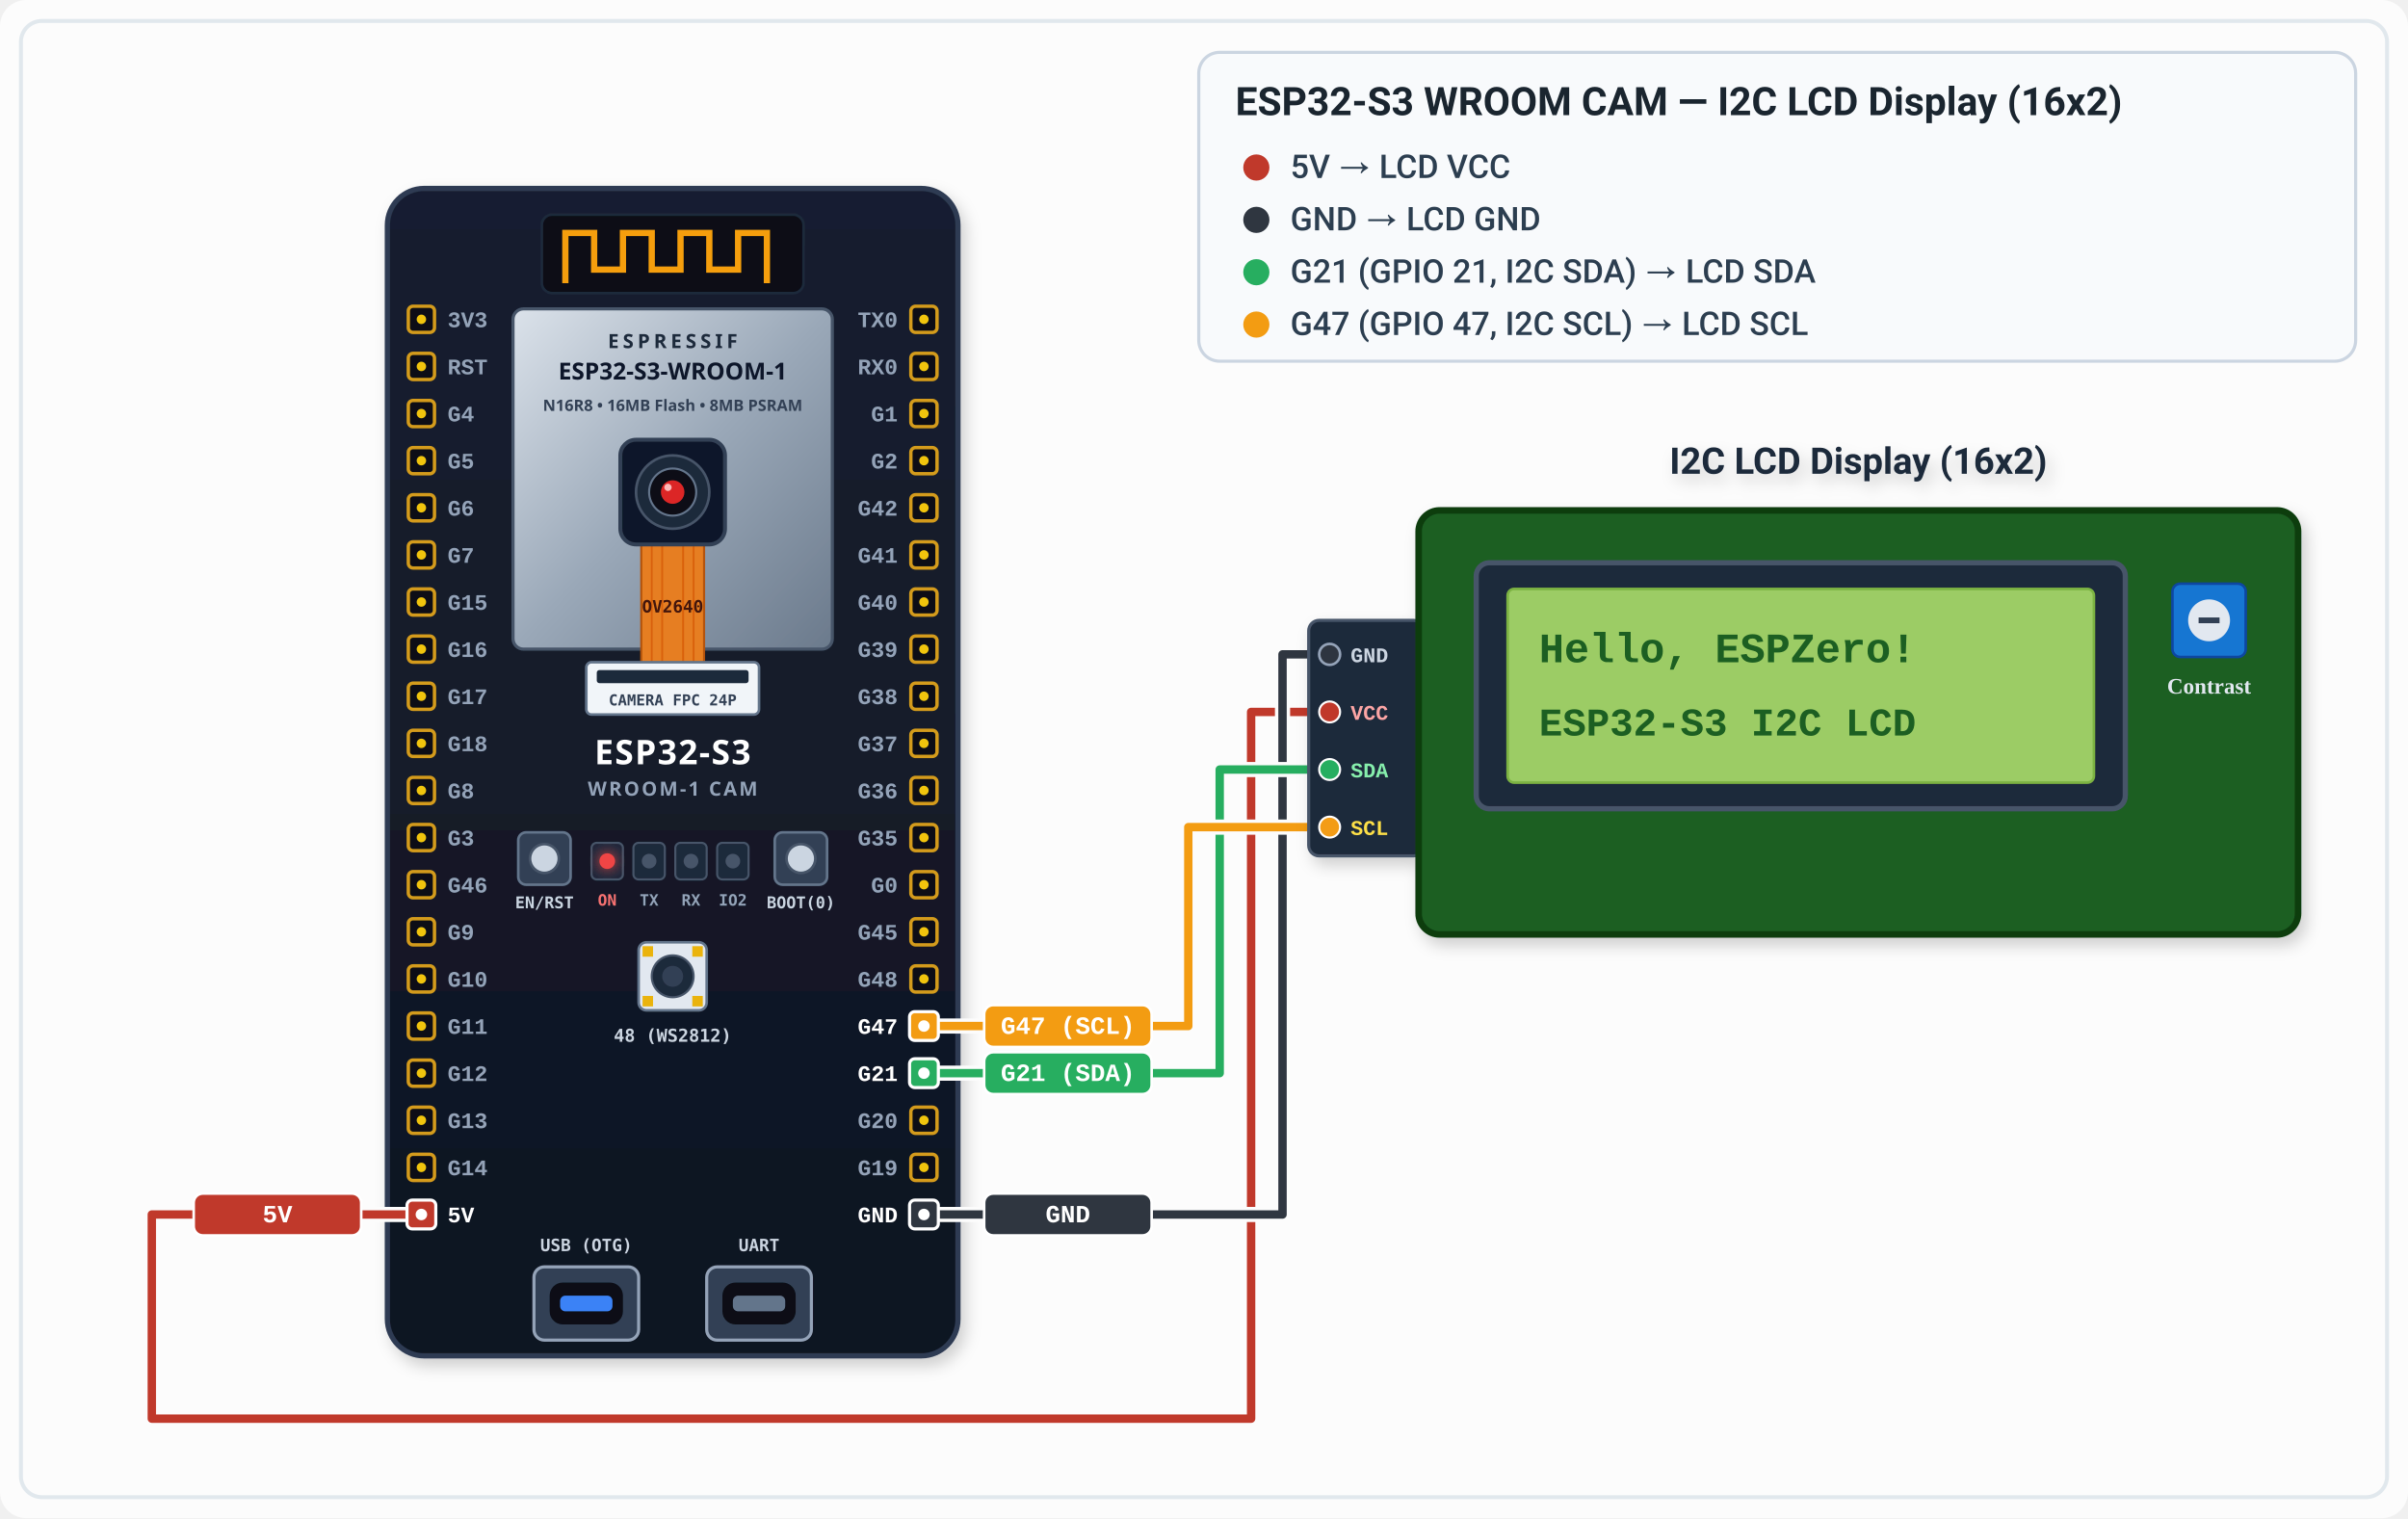
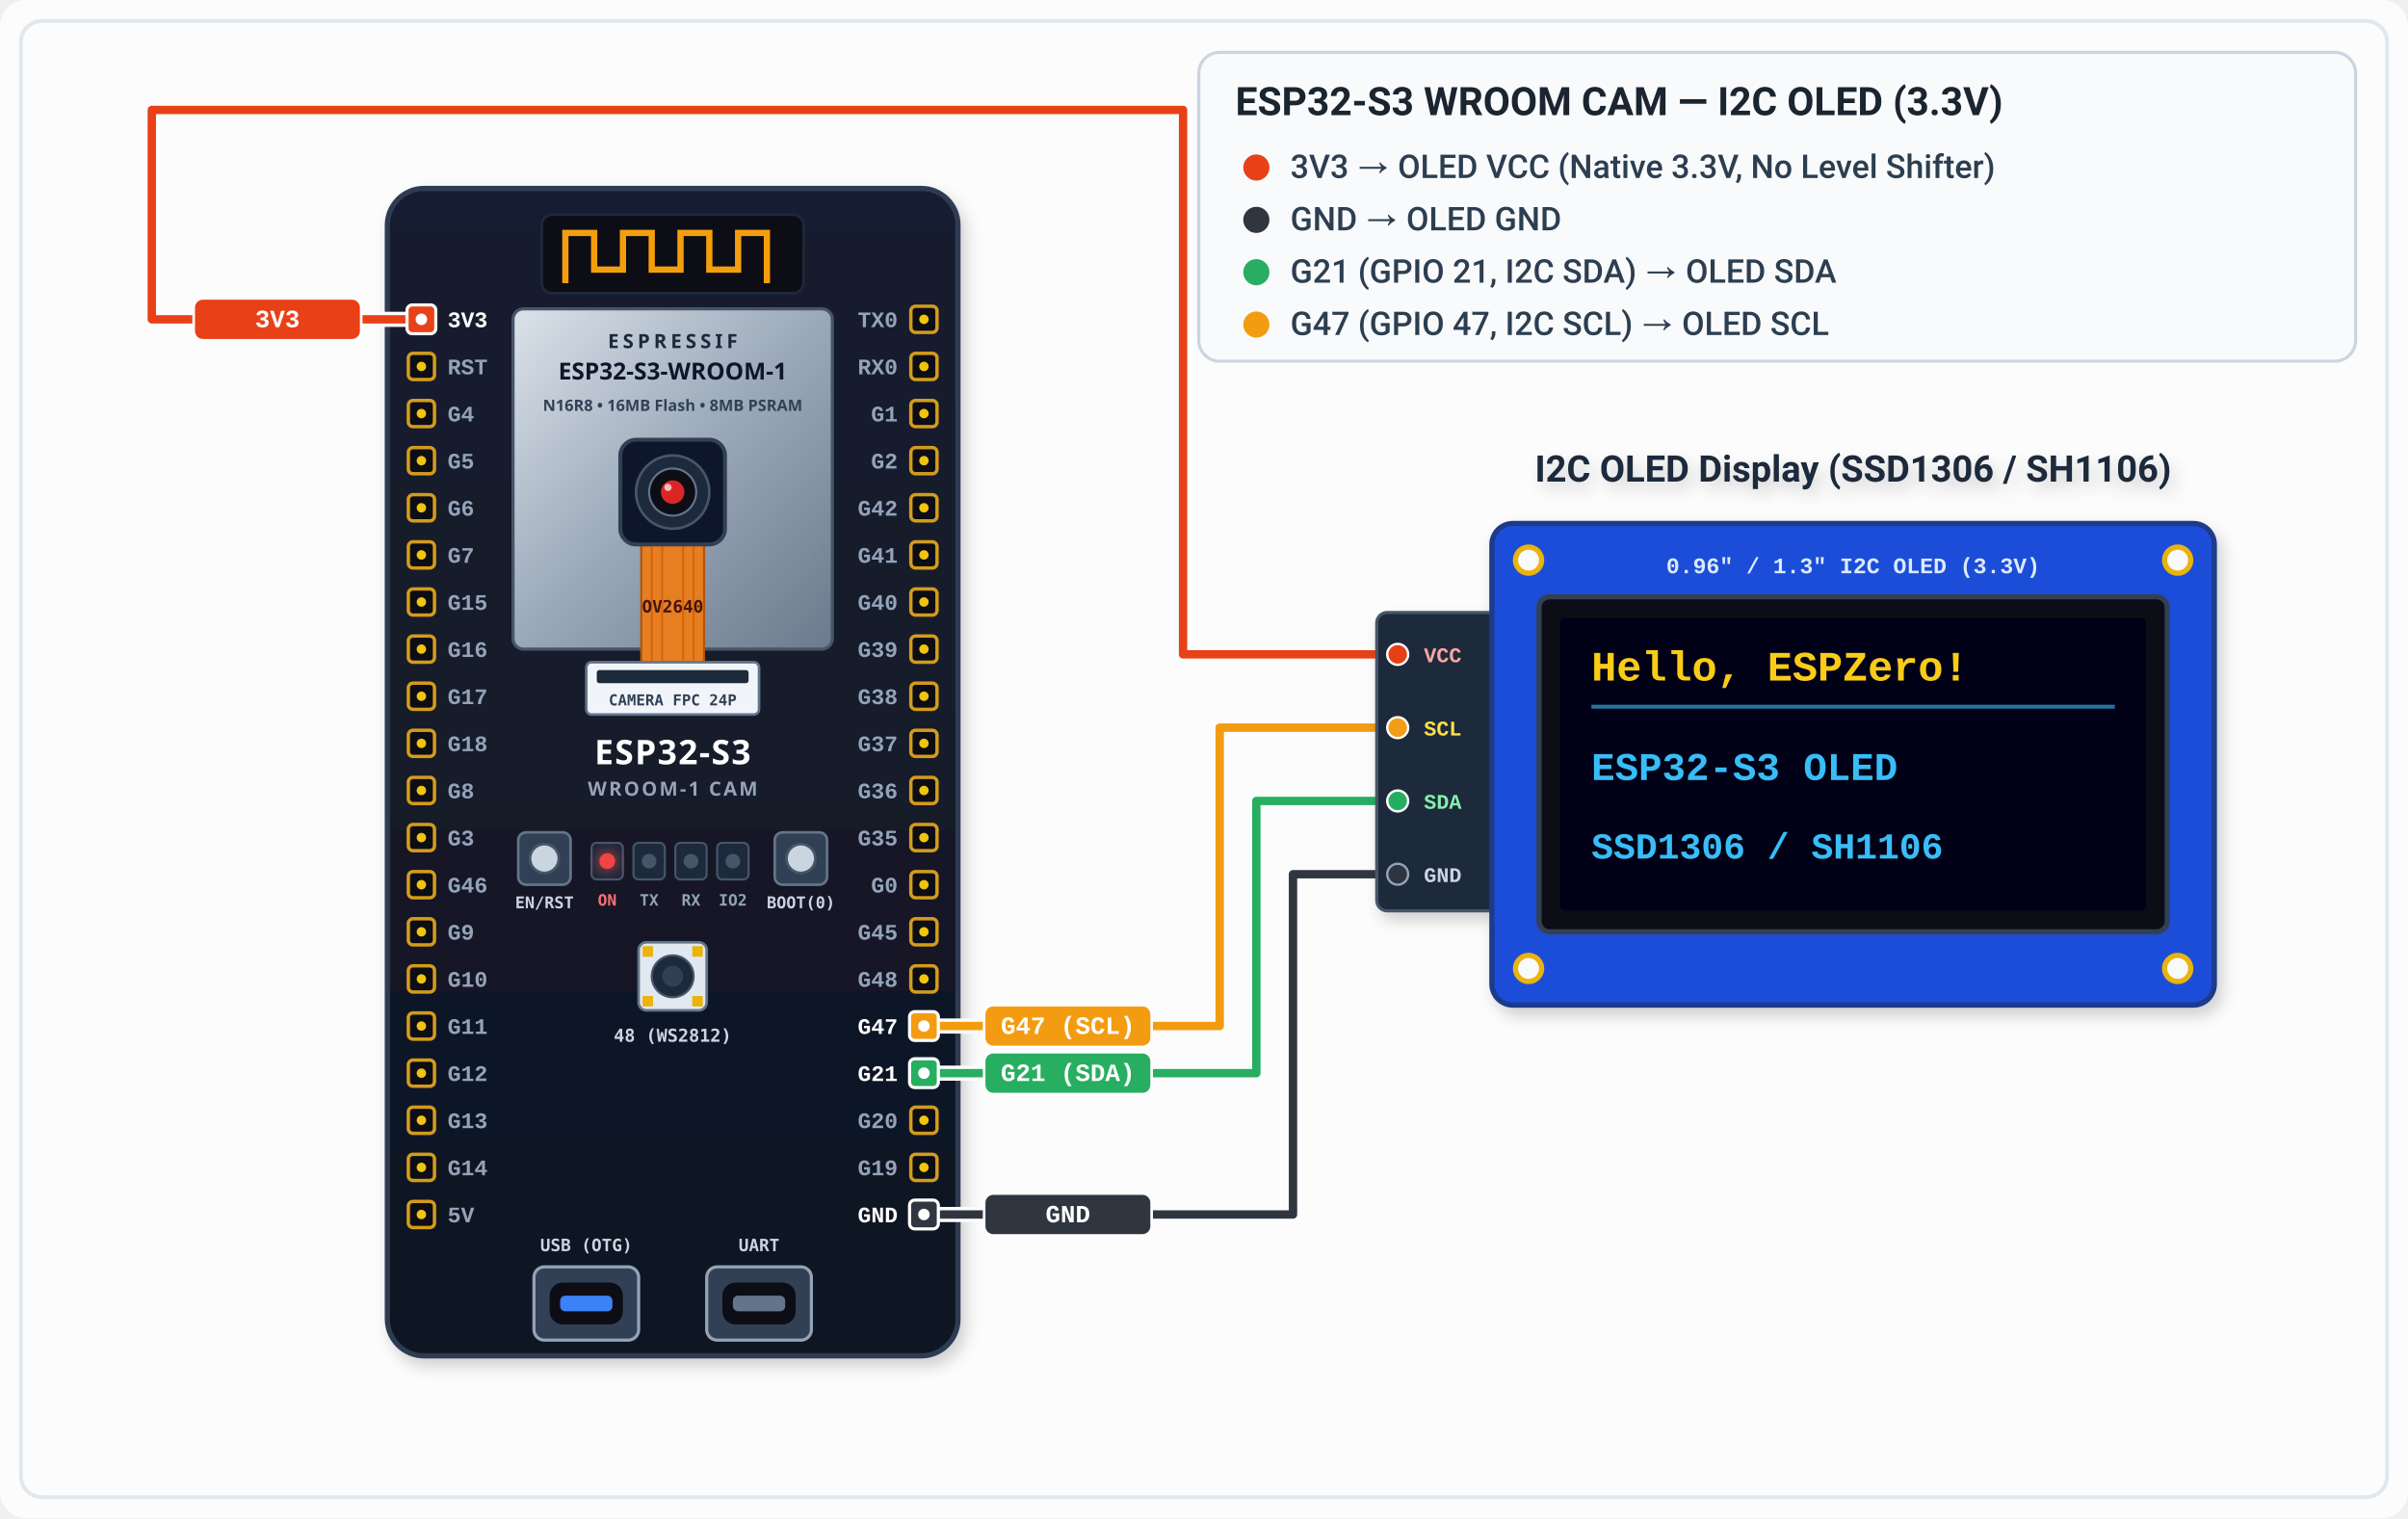
<svg xmlns="http://www.w3.org/2000/svg" viewBox="0 0 920 580" width="100%" height="100%">
  <defs>
    <style>
      .label { font-family: -apple-system, BlinkMacSystemFont, "Segoe UI", Roboto, "Malgun Gothic", Helvetica, Arial, sans-serif; font-size: 12.5px; fill: #2c3e50; font-weight: 500; }
      .title { font-family: -apple-system, BlinkMacSystemFont, "Segoe UI", Roboto, "Malgun Gothic", Helvetica, Arial, sans-serif; font-size: 15px; font-weight: 700; fill: #1a252f; }
      .comp-title { font-family: -apple-system, BlinkMacSystemFont, "Segoe UI", Roboto, "Malgun Gothic", Helvetica, Arial, sans-serif; font-size: 14px; font-weight: 700; fill: #1e293b; }
      .pin-silk { font-family: "SFMono-Regular", Consolas, "Liberation Mono", Menlo, monospace; font-size: 8.5px; font-weight: 700; }
      .pill-text { font-family: "SFMono-Regular", Consolas, "Liberation Mono", Menlo, monospace; font-size: 9.5px; fill: #ffffff; font-weight: 700; }
      .wire-lbl { font-family: -apple-system, BlinkMacSystemFont, "Segoe UI", Roboto, "Malgun Gothic", Helvetica, Arial, sans-serif; font-size: 11px; font-weight: 700; }
      .mono-sm { font-family: "SFMono-Regular", Consolas, "Liberation Mono", Menlo, monospace; font-size: 9px; font-weight: 700; }
    </style>
    <linearGradient id="shield-grad" x1="0%" y1="0%" x2="100%" y2="100%">
      <stop offset="0%" stop-color="#dbe2ea" />
      <stop offset="50%" stop-color="#9aa8b8" />
      <stop offset="100%" stop-color="#6b7a8c" />
    </linearGradient>
    <linearGradient id="pcb-grad" x1="0%" y1="0%" x2="0%" y2="100%">
      <stop offset="0%" stop-color="#171f30" />
      <stop offset="100%" stop-color="#0f1522" />
    </linearGradient>
    <filter id="shadow" x="-8%" y="-8%" width="118%" height="120%" filterUnits="objectBoundingBox">
      <feDropShadow dx="2" dy="3" stdDeviation="3" flood-opacity="0.18" />
    </filter>
    <filter id="red-glow" x="-60%" y="-60%" width="220%" height="220%">
      <feGaussianBlur stdDeviation="2.5" result="blur" />
      <feMerge>
        <feMergeNode in="blur" />
        <feMergeNode in="SourceGraphic" />
      </feMerge>
    </filter>
  </defs>
  <rect width="100%" height="100%" fill="#fcfcfc" rx="10" />
  <rect x="8" y="8" width="904" height="564" fill="none" stroke="#e1e8ed" stroke-width="1.5" rx="8" />
  <g transform="translate(148, 72)" filter="url(#shadow)">
    <rect width="218" height="446" rx="14" fill="url(#pcb-grad)" stroke="#2d3a52" stroke-width="2" />
    <rect x="59" y="10" width="100" height="30" rx="4" fill="#090d16" stroke="#1e293b" stroke-width="1" />
    <path d="M 68 35 L 68 17 L 79 17 L 79 31 L 90 31 L 90 17 L 101 17 L 101 31 L 112 31 L 112 17 L 123 17 L 123 31 L 134 31 L 134 17 L 145 17 L 145 35" fill="none" stroke="#f59e0b" stroke-width="2.4" stroke-linecap="square" stroke-linejoin="miter" />
    <rect x="48" y="46" width="122" height="130" rx="4" fill="url(#shield-grad)" stroke="#475569" stroke-width="1.2" />
    <text x="109" y="61" text-anchor="middle" font-family="sans-serif" font-size="7.5px" font-weight="800" letter-spacing="1.5" fill="#1e293b">ESPRESSIF</text>
    <text x="109" y="73" text-anchor="middle" font-family="sans-serif" font-size="9px" font-weight="800" fill="#0f172a">ESP32-S3-WROOM-1</text>
    <text x="109" y="85" text-anchor="middle" font-family="sans-serif" font-size="6px" font-weight="600" fill="#334155">N16R8 • 16MB Flash • 8MB PSRAM</text>
    <rect x="97" y="135" width="24" height="47" fill="#e67e22" stroke="#b45309" stroke-width="0.8" />
    <line x1="101" y1="136" x2="101" y2="181" stroke="#d35400" stroke-width="0.7" opacity="0.7" />
    <line x1="105" y1="136" x2="105" y2="181" stroke="#d35400" stroke-width="0.7" opacity="0.7" />
    <line x1="113" y1="136" x2="113" y2="181" stroke="#d35400" stroke-width="0.7" opacity="0.7" />
    <line x1="117" y1="136" x2="117" y2="181" stroke="#d35400" stroke-width="0.7" opacity="0.7" />
    <text x="109" y="162" text-anchor="middle" font-family="monospace" font-size="6.5px" font-weight="700" fill="#431407">OV2640</text>
    <rect x="89" y="96" width="40" height="40" rx="6" fill="#0f172a" stroke="#334155" stroke-width="1.5" />
    <circle cx="109" cy="116" r="14" fill="#1e293b" stroke="#475569" stroke-width="1" />
    <circle cx="109" cy="116" r="9" fill="#090d16" stroke="#64748b" stroke-width="0.8" />
    <circle cx="109" cy="116" r="4.5" fill="#dc2626" />
    <circle cx="107.2" cy="114.2" r="1.4" fill="#fecaca" opacity="0.9" />
    <rect x="76" y="181" width="66" height="20" rx="2" fill="#f1f5f9" stroke="#64748b" stroke-width="1" />
    <rect x="80" y="184" width="58" height="5" rx="1" fill="#1e293b" />
    <text x="109" y="197.5" text-anchor="middle" font-family="monospace" font-size="5.8px" font-weight="700" fill="#334155">CAMERA FPC 24P</text>
    <text x="109" y="220" text-anchor="middle" font-family="sans-serif" font-size="13px" font-weight="800" letter-spacing="0.5" fill="#ffffff">ESP32-S3</text>
    <text x="109" y="232" text-anchor="middle" font-family="sans-serif" font-size="7.5px" font-weight="700" letter-spacing="0.8" fill="#94a3b8">WROOM-1 CAM</text>
    <rect x="50" y="246" width="20" height="20" rx="3" fill="#334155" stroke="#64748b" stroke-width="1" />
    <circle cx="60" cy="256" r="5.5" fill="#cbd5e1" stroke="#475569" stroke-width="1" />
    <text x="60" y="275" text-anchor="middle" font-family="monospace" font-size="6.2px" font-weight="700" fill="#cbd5e1">EN/RST</text>
    <rect x="78" y="250" width="12" height="14" rx="2" fill="#1e293b" stroke="#475569" stroke-width="0.8" />
    <circle cx="84" cy="257" r="3" fill="#ef4444" filter="url(#red-glow)" />
    <text x="84" y="274" text-anchor="middle" font-family="monospace" font-size="6px" font-weight="700" fill="#f87171">ON</text>
    <rect x="94" y="250" width="12" height="14" rx="2" fill="#1e293b" stroke="#475569" stroke-width="0.8" />
    <circle cx="100" cy="257" r="2.8" fill="#475569" />
    <text x="100" y="274" text-anchor="middle" font-family="monospace" font-size="6px" font-weight="700" fill="#94a3b8">TX</text>
    <rect x="110" y="250" width="12" height="14" rx="2" fill="#1e293b" stroke="#475569" stroke-width="0.8" />
    <circle cx="116" cy="257" r="2.8" fill="#475569" />
    <text x="116" y="274" text-anchor="middle" font-family="monospace" font-size="6px" font-weight="700" fill="#94a3b8">RX</text>
    <rect x="126" y="250" width="12" height="14" rx="2" fill="#1e293b" stroke="#475569" stroke-width="0.8" />
    <circle cx="132" cy="257" r="2.8" fill="#475569" />
    <text x="132" y="274" text-anchor="middle" font-family="monospace" font-size="6px" font-weight="700" fill="#94a3b8">IO2</text>
    <rect x="148" y="246" width="20" height="20" rx="3" fill="#334155" stroke="#64748b" stroke-width="1" />
    <circle cx="158" cy="256" r="5.5" fill="#cbd5e1" stroke="#475569" stroke-width="1" />
    <text x="158" y="275" text-anchor="middle" font-family="monospace" font-size="6.2px" font-weight="700" fill="#cbd5e1">BOOT(0)</text>
    <rect x="96" y="288" width="26" height="26" rx="3" fill="#e2e8f0" stroke="#64748b" stroke-width="1" />
    <rect x="97.5" y="289.5" width="4" height="4" fill="#eab308" />
    <rect x="116.5" y="289.5" width="4" height="4" fill="#eab308" />
    <rect x="97.5" y="308.5" width="4" height="4" fill="#eab308" />
    <rect x="116.5" y="308.5" width="4" height="4" fill="#eab308" />
    <circle cx="109" cy="301" r="8" fill="#1e293b" stroke="#475569" stroke-width="0.8" />
    <circle cx="109" cy="301" r="4" fill="#334155" />
    <text x="109" y="326" text-anchor="middle" font-family="monospace" font-size="6.8px" font-weight="700" fill="#cbd5e1">48 (WS2812)</text>
    <text x="76" y="406" text-anchor="middle" font-family="monospace" font-size="6.5px" font-weight="700" fill="#cbd5e1">USB (OTG)</text>
    <rect x="56" y="412" width="40" height="28" rx="4" fill="#334155" stroke="#94a3b8" stroke-width="1.2" />
    <rect x="62" y="418" width="28" height="16" rx="5" fill="#090d16" />
    <rect x="66" y="423" width="20" height="6" rx="2" fill="#3b82f6" />
    <text x="142" y="406" text-anchor="middle" font-family="monospace" font-size="6.5px" font-weight="700" fill="#cbd5e1">UART</text>
    <rect x="122" y="412" width="40" height="28" rx="4" fill="#334155" stroke="#94a3b8" stroke-width="1.2" />
    <rect x="128" y="418" width="28" height="16" rx="5" fill="#090d16" />
    <rect x="132" y="423" width="20" height="6" rx="2" fill="#64748b" />
    <rect x="8" y="45" width="10" height="10" rx="1.8" fill="#0b0f17" stroke="#d49b1a" stroke-width="1.3" />
    <circle cx="13" cy="50" r="1.8" fill="#f1c40f" />
-     <text x="23" y="53" text-anchor="start" class="pin-silk" fill="#94a3b8">3V3</text>
+     <text x="23" y="53" text-anchor="start" class="pin-silk" fill="#ffffff">3V3</text>
    <rect x="8" y="63" width="10" height="10" rx="1.8" fill="#0b0f17" stroke="#d49b1a" stroke-width="1.3" />
    <circle cx="13" cy="68" r="1.8" fill="#f1c40f" />
    <text x="23" y="71" text-anchor="start" class="pin-silk" fill="#94a3b8">RST</text>
    <rect x="8" y="81" width="10" height="10" rx="1.8" fill="#0b0f17" stroke="#d49b1a" stroke-width="1.3" />
    <circle cx="13" cy="86" r="1.8" fill="#f1c40f" />
    <text x="23" y="89" text-anchor="start" class="pin-silk" fill="#94a3b8">G4</text>
    <rect x="8" y="99" width="10" height="10" rx="1.8" fill="#0b0f17" stroke="#d49b1a" stroke-width="1.3" />
    <circle cx="13" cy="104" r="1.8" fill="#f1c40f" />
    <text x="23" y="107" text-anchor="start" class="pin-silk" fill="#94a3b8">G5</text>
    <rect x="8" y="117" width="10" height="10" rx="1.8" fill="#0b0f17" stroke="#d49b1a" stroke-width="1.3" />
    <circle cx="13" cy="122" r="1.8" fill="#f1c40f" />
    <text x="23" y="125" text-anchor="start" class="pin-silk" fill="#94a3b8">G6</text>
    <rect x="8" y="135" width="10" height="10" rx="1.8" fill="#0b0f17" stroke="#d49b1a" stroke-width="1.3" />
    <circle cx="13" cy="140" r="1.8" fill="#f1c40f" />
    <text x="23" y="143" text-anchor="start" class="pin-silk" fill="#94a3b8">G7</text>
    <rect x="8" y="153" width="10" height="10" rx="1.8" fill="#0b0f17" stroke="#d49b1a" stroke-width="1.3" />
    <circle cx="13" cy="158" r="1.8" fill="#f1c40f" />
    <text x="23" y="161" text-anchor="start" class="pin-silk" fill="#94a3b8">G15</text>
    <rect x="8" y="171" width="10" height="10" rx="1.8" fill="#0b0f17" stroke="#d49b1a" stroke-width="1.3" />
    <circle cx="13" cy="176" r="1.8" fill="#f1c40f" />
    <text x="23" y="179" text-anchor="start" class="pin-silk" fill="#94a3b8">G16</text>
    <rect x="8" y="189" width="10" height="10" rx="1.8" fill="#0b0f17" stroke="#d49b1a" stroke-width="1.3" />
    <circle cx="13" cy="194" r="1.8" fill="#f1c40f" />
    <text x="23" y="197" text-anchor="start" class="pin-silk" fill="#94a3b8">G17</text>
    <rect x="8" y="207" width="10" height="10" rx="1.8" fill="#0b0f17" stroke="#d49b1a" stroke-width="1.3" />
    <circle cx="13" cy="212" r="1.8" fill="#f1c40f" />
    <text x="23" y="215" text-anchor="start" class="pin-silk" fill="#94a3b8">G18</text>
    <rect x="8" y="225" width="10" height="10" rx="1.8" fill="#0b0f17" stroke="#d49b1a" stroke-width="1.3" />
    <circle cx="13" cy="230" r="1.8" fill="#f1c40f" />
    <text x="23" y="233" text-anchor="start" class="pin-silk" fill="#94a3b8">G8</text>
    <rect x="8" y="243" width="10" height="10" rx="1.8" fill="#0b0f17" stroke="#d49b1a" stroke-width="1.3" />
    <circle cx="13" cy="248" r="1.8" fill="#f1c40f" />
    <text x="23" y="251" text-anchor="start" class="pin-silk" fill="#94a3b8">G3</text>
    <rect x="8" y="261" width="10" height="10" rx="1.8" fill="#0b0f17" stroke="#d49b1a" stroke-width="1.3" />
    <circle cx="13" cy="266" r="1.8" fill="#f1c40f" />
    <text x="23" y="269" text-anchor="start" class="pin-silk" fill="#94a3b8">G46</text>
    <rect x="8" y="279" width="10" height="10" rx="1.8" fill="#0b0f17" stroke="#d49b1a" stroke-width="1.3" />
    <circle cx="13" cy="284" r="1.8" fill="#f1c40f" />
    <text x="23" y="287" text-anchor="start" class="pin-silk" fill="#94a3b8">G9</text>
    <rect x="8" y="297" width="10" height="10" rx="1.8" fill="#0b0f17" stroke="#d49b1a" stroke-width="1.3" />
    <circle cx="13" cy="302" r="1.8" fill="#f1c40f" />
    <text x="23" y="305" text-anchor="start" class="pin-silk" fill="#94a3b8">G10</text>
    <rect x="8" y="315" width="10" height="10" rx="1.8" fill="#0b0f17" stroke="#d49b1a" stroke-width="1.3" />
    <circle cx="13" cy="320" r="1.8" fill="#f1c40f" />
    <text x="23" y="323" text-anchor="start" class="pin-silk" fill="#94a3b8">G11</text>
    <rect x="8" y="333" width="10" height="10" rx="1.8" fill="#0b0f17" stroke="#d49b1a" stroke-width="1.3" />
    <circle cx="13" cy="338" r="1.8" fill="#f1c40f" />
    <text x="23" y="341" text-anchor="start" class="pin-silk" fill="#94a3b8">G12</text>
    <rect x="8" y="351" width="10" height="10" rx="1.8" fill="#0b0f17" stroke="#d49b1a" stroke-width="1.3" />
    <circle cx="13" cy="356" r="1.8" fill="#f1c40f" />
    <text x="23" y="359" text-anchor="start" class="pin-silk" fill="#94a3b8">G13</text>
    <rect x="8" y="369" width="10" height="10" rx="1.8" fill="#0b0f17" stroke="#d49b1a" stroke-width="1.3" />
    <circle cx="13" cy="374" r="1.8" fill="#f1c40f" />
    <text x="23" y="377" text-anchor="start" class="pin-silk" fill="#94a3b8">G14</text>
    <rect x="8" y="387" width="10" height="10" rx="1.8" fill="#0b0f17" stroke="#d49b1a" stroke-width="1.3" />
    <circle cx="13" cy="392" r="1.8" fill="#f1c40f" />
-     <text x="23" y="395" text-anchor="start" class="pin-silk" fill="#ffffff">5V</text>
+     <text x="23" y="395" text-anchor="start" class="pin-silk" fill="#94a3b8">5V</text>
    <rect x="200" y="45" width="10" height="10" rx="1.8" fill="#0b0f17" stroke="#d49b1a" stroke-width="1.3" />
    <circle cx="205" cy="50" r="1.8" fill="#f1c40f" />
    <text x="195" y="53" text-anchor="end" class="pin-silk" fill="#94a3b8">TX0</text>
    <rect x="200" y="63" width="10" height="10" rx="1.8" fill="#0b0f17" stroke="#d49b1a" stroke-width="1.3" />
    <circle cx="205" cy="68" r="1.8" fill="#f1c40f" />
    <text x="195" y="71" text-anchor="end" class="pin-silk" fill="#94a3b8">RX0</text>
    <rect x="200" y="81" width="10" height="10" rx="1.8" fill="#0b0f17" stroke="#d49b1a" stroke-width="1.3" />
    <circle cx="205" cy="86" r="1.8" fill="#f1c40f" />
    <text x="195" y="89" text-anchor="end" class="pin-silk" fill="#94a3b8">G1</text>
    <rect x="200" y="99" width="10" height="10" rx="1.8" fill="#0b0f17" stroke="#d49b1a" stroke-width="1.3" />
    <circle cx="205" cy="104" r="1.8" fill="#f1c40f" />
    <text x="195" y="107" text-anchor="end" class="pin-silk" fill="#94a3b8">G2</text>
    <rect x="200" y="117" width="10" height="10" rx="1.8" fill="#0b0f17" stroke="#d49b1a" stroke-width="1.3" />
    <circle cx="205" cy="122" r="1.8" fill="#f1c40f" />
    <text x="195" y="125" text-anchor="end" class="pin-silk" fill="#94a3b8">G42</text>
    <rect x="200" y="135" width="10" height="10" rx="1.8" fill="#0b0f17" stroke="#d49b1a" stroke-width="1.3" />
    <circle cx="205" cy="140" r="1.8" fill="#f1c40f" />
    <text x="195" y="143" text-anchor="end" class="pin-silk" fill="#94a3b8">G41</text>
    <rect x="200" y="153" width="10" height="10" rx="1.8" fill="#0b0f17" stroke="#d49b1a" stroke-width="1.3" />
    <circle cx="205" cy="158" r="1.8" fill="#f1c40f" />
    <text x="195" y="161" text-anchor="end" class="pin-silk" fill="#94a3b8">G40</text>
    <rect x="200" y="171" width="10" height="10" rx="1.8" fill="#0b0f17" stroke="#d49b1a" stroke-width="1.3" />
    <circle cx="205" cy="176" r="1.8" fill="#f1c40f" />
    <text x="195" y="179" text-anchor="end" class="pin-silk" fill="#94a3b8">G39</text>
    <rect x="200" y="189" width="10" height="10" rx="1.8" fill="#0b0f17" stroke="#d49b1a" stroke-width="1.3" />
    <circle cx="205" cy="194" r="1.8" fill="#f1c40f" />
    <text x="195" y="197" text-anchor="end" class="pin-silk" fill="#94a3b8">G38</text>
    <rect x="200" y="207" width="10" height="10" rx="1.8" fill="#0b0f17" stroke="#d49b1a" stroke-width="1.3" />
    <circle cx="205" cy="212" r="1.8" fill="#f1c40f" />
    <text x="195" y="215" text-anchor="end" class="pin-silk" fill="#94a3b8">G37</text>
    <rect x="200" y="225" width="10" height="10" rx="1.8" fill="#0b0f17" stroke="#d49b1a" stroke-width="1.3" />
    <circle cx="205" cy="230" r="1.8" fill="#f1c40f" />
    <text x="195" y="233" text-anchor="end" class="pin-silk" fill="#94a3b8">G36</text>
    <rect x="200" y="243" width="10" height="10" rx="1.8" fill="#0b0f17" stroke="#d49b1a" stroke-width="1.3" />
    <circle cx="205" cy="248" r="1.8" fill="#f1c40f" />
    <text x="195" y="251" text-anchor="end" class="pin-silk" fill="#94a3b8">G35</text>
    <rect x="200" y="261" width="10" height="10" rx="1.8" fill="#0b0f17" stroke="#d49b1a" stroke-width="1.3" />
    <circle cx="205" cy="266" r="1.8" fill="#f1c40f" />
    <text x="195" y="269" text-anchor="end" class="pin-silk" fill="#94a3b8">G0</text>
    <rect x="200" y="279" width="10" height="10" rx="1.8" fill="#0b0f17" stroke="#d49b1a" stroke-width="1.3" />
    <circle cx="205" cy="284" r="1.8" fill="#f1c40f" />
    <text x="195" y="287" text-anchor="end" class="pin-silk" fill="#94a3b8">G45</text>
    <rect x="200" y="297" width="10" height="10" rx="1.8" fill="#0b0f17" stroke="#d49b1a" stroke-width="1.3" />
    <circle cx="205" cy="302" r="1.8" fill="#f1c40f" />
    <text x="195" y="305" text-anchor="end" class="pin-silk" fill="#94a3b8">G48</text>
    <rect x="200" y="315" width="10" height="10" rx="1.8" fill="#0b0f17" stroke="#d49b1a" stroke-width="1.3" />
    <circle cx="205" cy="320" r="1.8" fill="#f1c40f" />
    <text x="195" y="323" text-anchor="end" class="pin-silk" fill="#ffffff">G47</text>
    <rect x="200" y="333" width="10" height="10" rx="1.8" fill="#0b0f17" stroke="#d49b1a" stroke-width="1.3" />
    <circle cx="205" cy="338" r="1.8" fill="#f1c40f" />
    <text x="195" y="341" text-anchor="end" class="pin-silk" fill="#ffffff">G21</text>
    <rect x="200" y="351" width="10" height="10" rx="1.8" fill="#0b0f17" stroke="#d49b1a" stroke-width="1.3" />
    <circle cx="205" cy="356" r="1.8" fill="#f1c40f" />
    <text x="195" y="359" text-anchor="end" class="pin-silk" fill="#94a3b8">G20</text>
    <rect x="200" y="369" width="10" height="10" rx="1.8" fill="#0b0f17" stroke="#d49b1a" stroke-width="1.3" />
    <circle cx="205" cy="374" r="1.8" fill="#f1c40f" />
    <text x="195" y="377" text-anchor="end" class="pin-silk" fill="#94a3b8">G19</text>
    <rect x="200" y="387" width="10" height="10" rx="1.8" fill="#0b0f17" stroke="#d49b1a" stroke-width="1.3" />
    <circle cx="205" cy="392" r="1.8" fill="#f1c40f" />
    <text x="195" y="395" text-anchor="end" class="pin-silk" fill="#ffffff">GND</text>
  </g>
  <g>
-     <path d="M 161 464 L 58 464 L 58 542 L 478 542 L 478 272 L 508 272" fill="none" stroke="#fcfcfc" stroke-width="5.8" stroke-linecap="round" stroke-linejoin="round" />
-     <path d="M 161 464 L 58 464 L 58 542 L 478 542 L 478 272 L 508 272" fill="none" stroke="#c0392b" stroke-width="3.2" stroke-linecap="round" stroke-linejoin="round" />
-     <path d="M 353 464 L 490 464 L 490 250 L 508 250" fill="none" stroke="#fcfcfc" stroke-width="5.8" stroke-linecap="round" stroke-linejoin="round" />
-     <path d="M 353 464 L 490 464 L 490 250 L 508 250" fill="none" stroke="#2f3640" stroke-width="3.2" stroke-linecap="round" stroke-linejoin="round" />
-     <path d="M 353 410 L 466 410 L 466 294 L 508 294" fill="none" stroke="#fcfcfc" stroke-width="5.8" stroke-linecap="round" stroke-linejoin="round" />
-     <path d="M 353 410 L 466 410 L 466 294 L 508 294" fill="none" stroke="#27ae60" stroke-width="3.2" stroke-linecap="round" stroke-linejoin="round" />
-     <path d="M 353 392 L 454 392 L 454 316 L 508 316" fill="none" stroke="#fcfcfc" stroke-width="5.8" stroke-linecap="round" stroke-linejoin="round" />
-     <path d="M 353 392 L 454 392 L 454 316 L 508 316" fill="none" stroke="#f39c12" stroke-width="3.2" stroke-linecap="round" stroke-linejoin="round" />
-   </g>
-   <rect x="155.5" y="458.5" width="11" height="11" rx="2" fill="#c0392b" stroke="#ffffff" stroke-width="1.2" />
-   <circle cx="161" cy="464" r="2.2" fill="#ffffff" />
-   <g transform="translate(74, 456)">
-     <rect width="64" height="16" rx="3.5" fill="#c0392b" stroke="#ffffff" stroke-width="1" />
-     <text x="32" y="11" text-anchor="middle" class="pill-text">5V</text>
+     <path d="M 161 122 L 58 122 L 58 42 L 452 42 L 452 250 L 534 250" fill="none" stroke="#fcfcfc" stroke-width="5.8" stroke-linecap="round" stroke-linejoin="round" />
+     <path d="M 161 122 L 58 122 L 58 42 L 452 42 L 452 250 L 534 250" fill="none" stroke="#e84118" stroke-width="3.2" stroke-linecap="round" stroke-linejoin="round" />
+     <path d="M 353 392 L 466 392 L 466 278 L 534 278" fill="none" stroke="#fcfcfc" stroke-width="5.8" stroke-linecap="round" stroke-linejoin="round" />
+     <path d="M 353 392 L 466 392 L 466 278 L 534 278" fill="none" stroke="#f39c12" stroke-width="3.2" stroke-linecap="round" stroke-linejoin="round" />
+     <path d="M 353 410 L 480 410 L 480 306 L 534 306" fill="none" stroke="#fcfcfc" stroke-width="5.8" stroke-linecap="round" stroke-linejoin="round" />
+     <path d="M 353 410 L 480 410 L 480 306 L 534 306" fill="none" stroke="#27ae60" stroke-width="3.2" stroke-linecap="round" stroke-linejoin="round" />
+     <path d="M 353 464 L 494 464 L 494 334 L 534 334" fill="none" stroke="#fcfcfc" stroke-width="5.8" stroke-linecap="round" stroke-linejoin="round" />
+     <path d="M 353 464 L 494 464 L 494 334 L 534 334" fill="none" stroke="#2f3640" stroke-width="3.2" stroke-linecap="round" stroke-linejoin="round" />
+   </g>
+   <rect x="155.5" y="116.5" width="11" height="11" rx="2" fill="#e84118" stroke="#ffffff" stroke-width="1.2" />
+   <circle cx="161" cy="122" r="2.2" fill="#ffffff" />
+   <g transform="translate(74, 114)">
+     <rect width="64" height="16" rx="3.5" fill="#e84118" stroke="#ffffff" stroke-width="1" />
+     <text x="32" y="11" text-anchor="middle" class="pill-text">3V3</text>
  </g>
  <rect x="347.5" y="386.5" width="11" height="11" rx="2" fill="#f39c12" stroke="#ffffff" stroke-width="1.2" />
  <circle cx="353" cy="392" r="2.2" fill="#ffffff" />
  <g transform="translate(376, 384)">
    <rect width="64" height="16" rx="3.5" fill="#f39c12" stroke="#ffffff" stroke-width="1" />
    <text x="32" y="11" text-anchor="middle" class="pill-text">G47 (SCL)</text>
  </g>
  <rect x="347.5" y="404.5" width="11" height="11" rx="2" fill="#27ae60" stroke="#ffffff" stroke-width="1.2" />
  <circle cx="353" cy="410" r="2.2" fill="#ffffff" />
  <g transform="translate(376, 402)">
    <rect width="64" height="16" rx="3.5" fill="#27ae60" stroke="#ffffff" stroke-width="1" />
    <text x="32" y="11" text-anchor="middle" class="pill-text">G21 (SDA)</text>
  </g>
  <rect x="347.5" y="458.5" width="11" height="11" rx="2" fill="#2f3640" stroke="#ffffff" stroke-width="1.2" />
  <circle cx="353" cy="464" r="2.2" fill="#ffffff" />
  <g transform="translate(376, 456)">
    <rect width="64" height="16" rx="3.5" fill="#2f3640" stroke="#ffffff" stroke-width="1" />
    <text x="32" y="11" text-anchor="middle" class="pill-text">GND</text>
  </g>
-   <g transform="translate(534, 195)" filter="url(#shadow)">
-     <rect x="-34" y="42" width="44" height="90" rx="4" fill="#1e293b" stroke="#475569" stroke-width="1.2" />
-     <circle cx="-26" cy="55" r="4" fill="#2f3640" stroke="#94a3b8" />
-     <text x="-18" y="58" class="mono-sm" style="font-size:8px;" fill="#cbd5e1">GND</text>
-     <circle cx="-26" cy="77" r="4" fill="#c0392b" stroke="#ffffff" stroke-width="0.8" />
-     <text x="-18" y="80" class="mono-sm" style="font-size:8px;" fill="#fca5a5">VCC</text>
-     <circle cx="-26" cy="99" r="4" fill="#27ae60" stroke="#ffffff" stroke-width="0.8" />
-     <text x="-18" y="102" class="mono-sm" style="font-size:8px;" fill="#86efac">SDA</text>
-     <circle cx="-26" cy="121" r="4" fill="#f39c12" stroke="#ffffff" stroke-width="0.8" />
-     <text x="-18" y="124" class="mono-sm" style="font-size:8px;" fill="#fde047">SCL</text>
-     <rect x="8" y="0" width="336" height="162" rx="8" fill="#1b5e20" stroke="#0d3c11" stroke-width="2.5" />
-     <rect x="30" y="20" width="248" height="94" rx="5" fill="#1e293b" stroke="#475569" stroke-width="2" />
-     <rect x="42" y="30" width="224" height="74" rx="2.5" fill="#9ccc65" stroke="#7cb342" />
-     <text x="54" y="58" font-family="'Courier New', Courier, monospace" font-size="16px" font-weight="800" fill="#1b5e20">Hello, ESPZero!</text>
-     <text x="54" y="86" font-family="'Courier New', Courier, monospace" font-size="15px" font-weight="800" fill="#1b5e20">ESP32-S3 I2C LCD</text>
-     <rect x="296" y="28" width="28" height="28" rx="3" fill="#1976d2" stroke="#0d47a1" />
-     <circle cx="310" cy="42" r="8" fill="#e2e8f0" />
-     <line x1="306" y1="42" x2="314" y2="42" stroke="#334155" stroke-width="2.2" />
-     <text x="310" y="70" text-anchor="middle" font-size="8.5px" font-weight="700" fill="#e2e8f0">Contrast</text>
-     <text x="176" y="-14" text-anchor="middle" class="comp-title">I2C LCD Display (16x2)</text>
+   <g transform="translate(566, 200)" filter="url(#shadow)">
+     <rect x="-40" y="34" width="48" height="114" rx="4" fill="#1e293b" stroke="#475569" stroke-width="1.2" />
+     <circle cx="-32" cy="50" r="4" fill="#e84118" stroke="#ffffff" stroke-width="0.9" />
+     <text x="-22" y="53" class="mono-sm" style="font-size:8px;" fill="#fca5a5">VCC</text>
+     <circle cx="-32" cy="78" r="4" fill="#f39c12" stroke="#ffffff" stroke-width="0.9" />
+     <text x="-22" y="81" class="mono-sm" style="font-size:8px;" fill="#fde047">SCL</text>
+     <circle cx="-32" cy="106" r="4" fill="#27ae60" stroke="#ffffff" stroke-width="0.9" />
+     <text x="-22" y="109" class="mono-sm" style="font-size:8px;" fill="#86efac">SDA</text>
+     <circle cx="-32" cy="134" r="4" fill="#2f3640" stroke="#94a3b8" stroke-width="0.9" />
+     <text x="-22" y="137" class="mono-sm" style="font-size:8px;" fill="#cbd5e1">GND</text>
+     <rect x="4" y="0" width="276" height="184" rx="8" fill="#1d4ed8" stroke="#1e3a8a" stroke-width="2" />
+     <circle cx="18" cy="14" r="5" fill="#f8fafc" stroke="#eab308" stroke-width="2" />
+     <circle cx="266" cy="14" r="5" fill="#f8fafc" stroke="#eab308" stroke-width="2" />
+     <circle cx="18" cy="170" r="5" fill="#f8fafc" stroke="#eab308" stroke-width="2" />
+     <circle cx="266" cy="170" r="5" fill="#f8fafc" stroke="#eab308" stroke-width="2" />
+     <text x="142" y="19" text-anchor="middle" class="mono-sm" style="font-size:8.5px;" fill="#dbeafe">0.96" / 1.3" I2C OLED (3.3V)</text>
+     <rect x="22" y="28" width="240" height="128" rx="4" fill="#090d16" stroke="#334155" stroke-width="2" />
+     <rect x="30" y="36" width="224" height="112" rx="2" fill="#020617" />
+     <text x="42" y="60" font-family="'Courier New', Courier, monospace" font-size="16px" font-weight="800" fill="#facc15">Hello, ESPZero!</text>
+     <line x1="42" y1="70" x2="242" y2="70" stroke="#38bdf8" stroke-width="1.5" opacity="0.6" />
+     <text x="42" y="98" font-family="'Courier New', Courier, monospace" font-size="15px" font-weight="800" fill="#38bdf8">ESP32-S3 OLED</text>
+     <text x="42" y="128" font-family="'Courier New', Courier, monospace" font-size="14px" font-weight="700" fill="#38bdf8">SSD1306 / SH1106</text>
+     <text x="142" y="-16" text-anchor="middle" class="comp-title">I2C OLED Display (SSD1306 / SH1106)</text>
  </g>
  <g transform="translate(458, 20)">
    <rect width="442" height="118" rx="8" fill="#f8fafc" stroke="#cbd5e1" stroke-width="1.2" />
-     <text x="14" y="24" class="title">ESP32-S3 WROOM CAM — I2C LCD Display (16x2)</text>
-     <circle cx="22" cy="44" r="5" fill="#c0392b" />
-     <text x="35" y="48" class="label">5V → LCD VCC</text>
+     <text x="14" y="24" class="title">ESP32-S3 WROOM CAM — I2C OLED (3.3V)</text>
+     <circle cx="22" cy="44" r="5" fill="#e84118" />
+     <text x="35" y="48" class="label">3V3 → OLED VCC (Native 3.3V, No Level Shifter)</text>
    <circle cx="22" cy="64" r="5" fill="#2f3640" />
-     <text x="35" y="68" class="label">GND → LCD GND</text>
+     <text x="35" y="68" class="label">GND → OLED GND</text>
    <circle cx="22" cy="84" r="5" fill="#27ae60" />
-     <text x="35" y="88" class="label">G21 (GPIO 21, I2C SDA) → LCD SDA</text>
+     <text x="35" y="88" class="label">G21 (GPIO 21, I2C SDA) → OLED SDA</text>
    <circle cx="22" cy="104" r="5" fill="#f39c12" />
-     <text x="35" y="108" class="label">G47 (GPIO 47, I2C SCL) → LCD SCL</text>
+     <text x="35" y="108" class="label">G47 (GPIO 47, I2C SCL) → OLED SCL</text>
  </g>
</svg>
